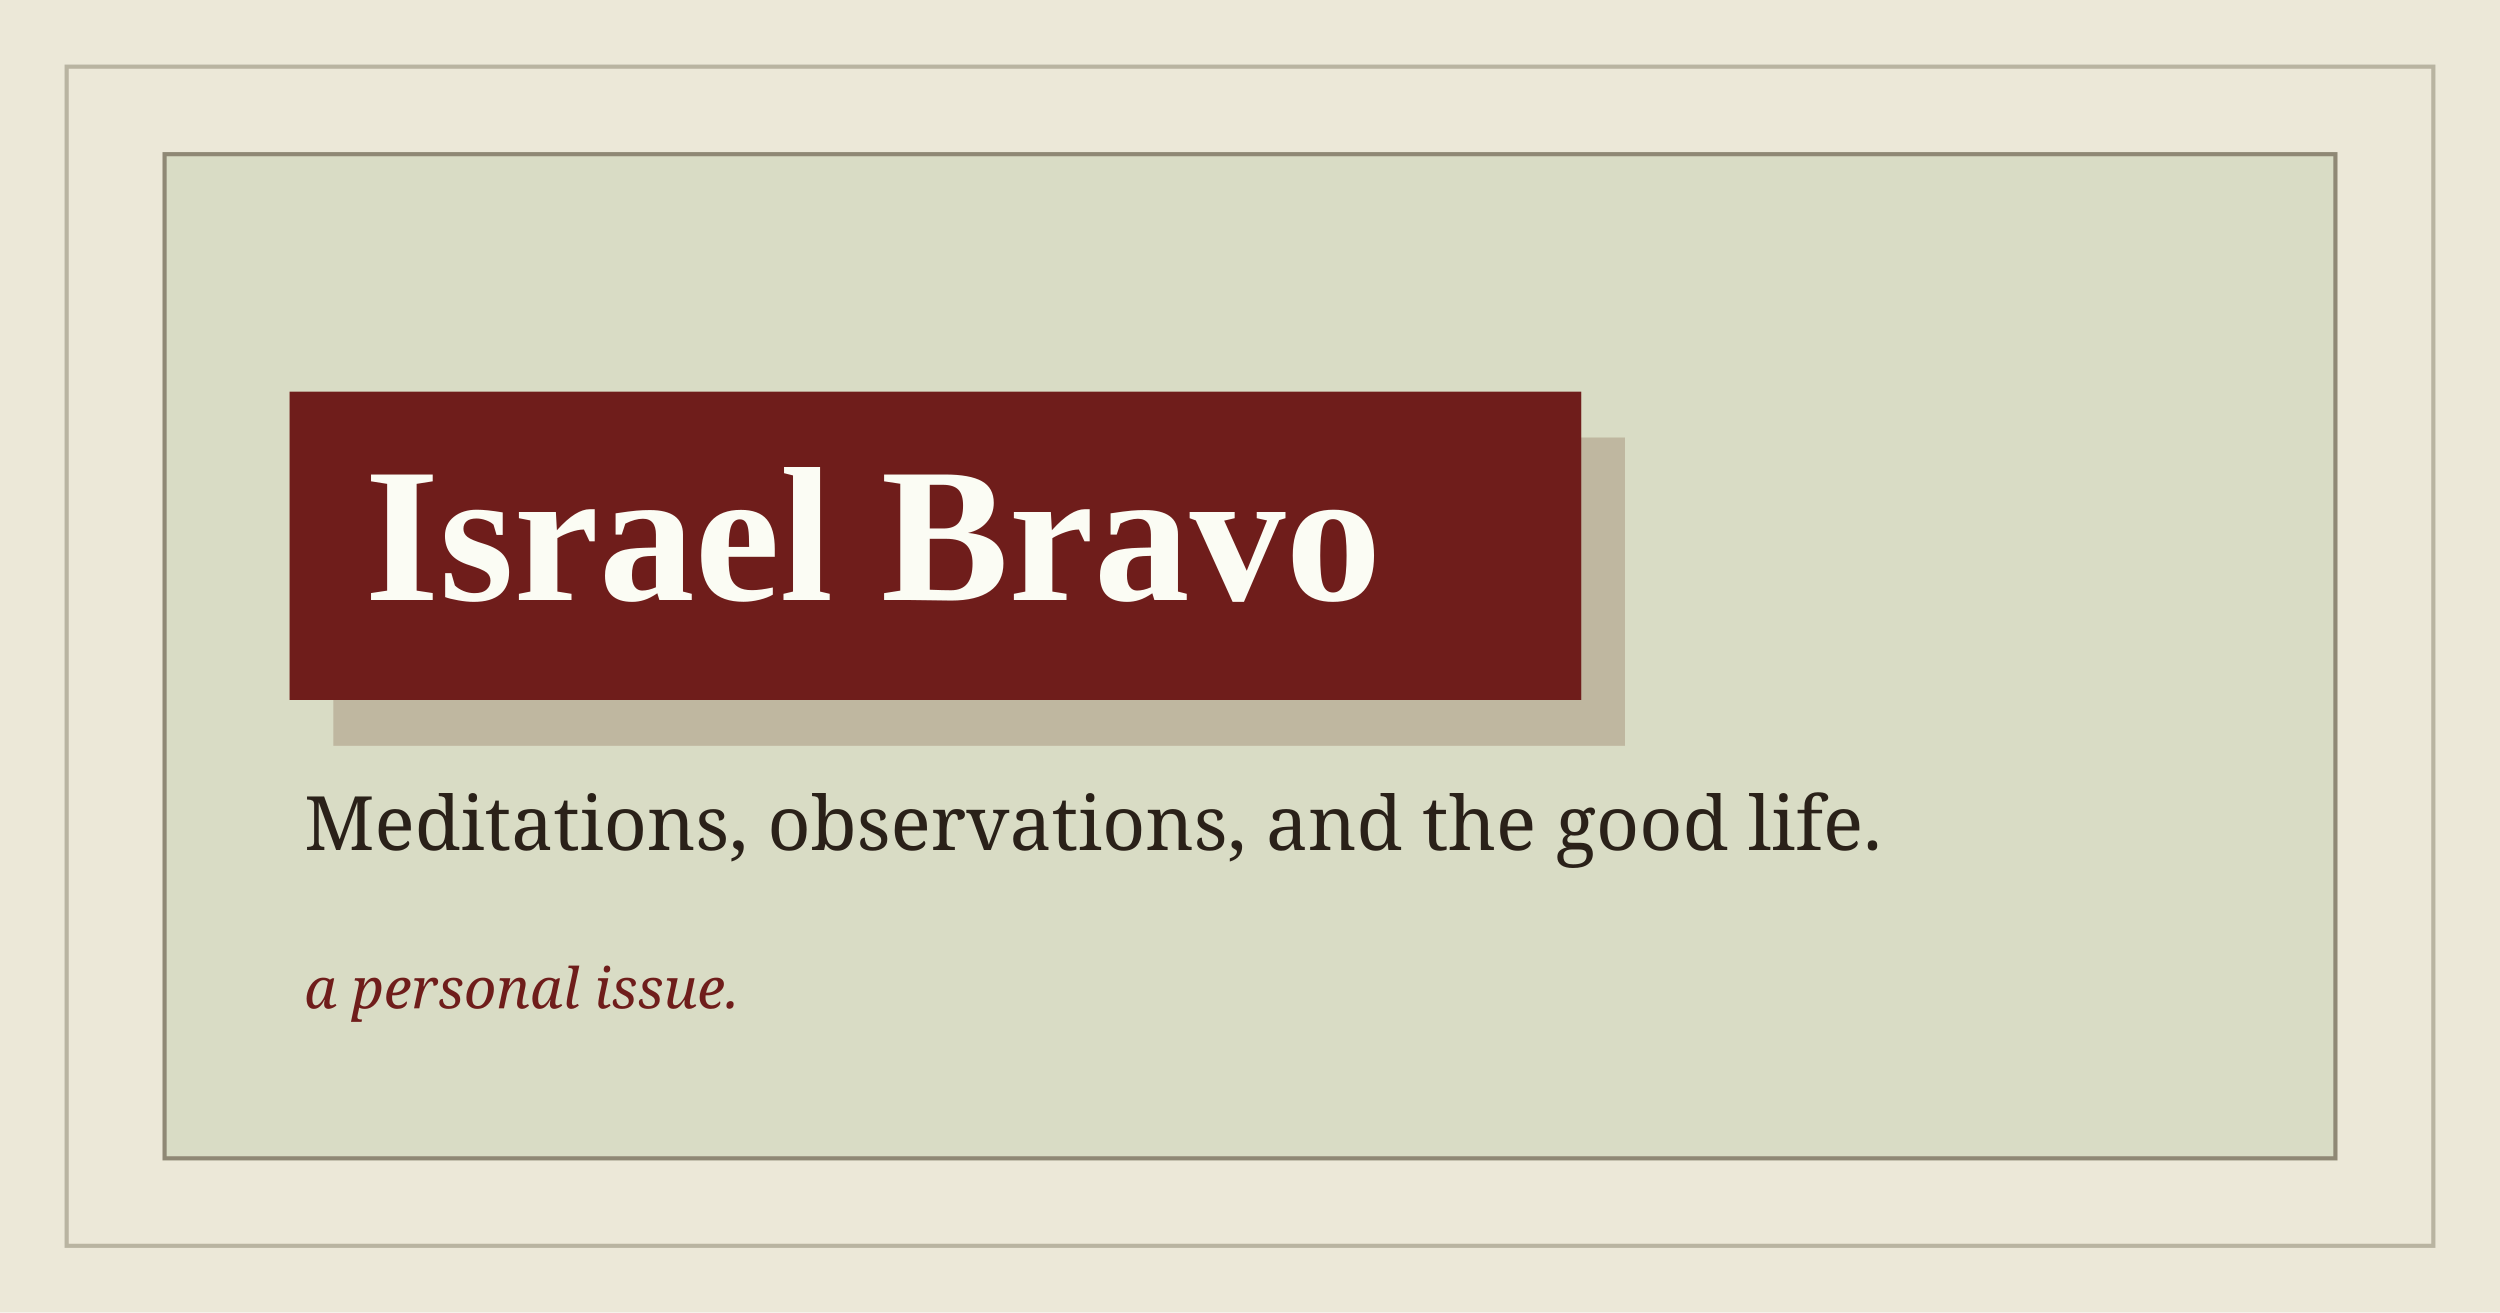
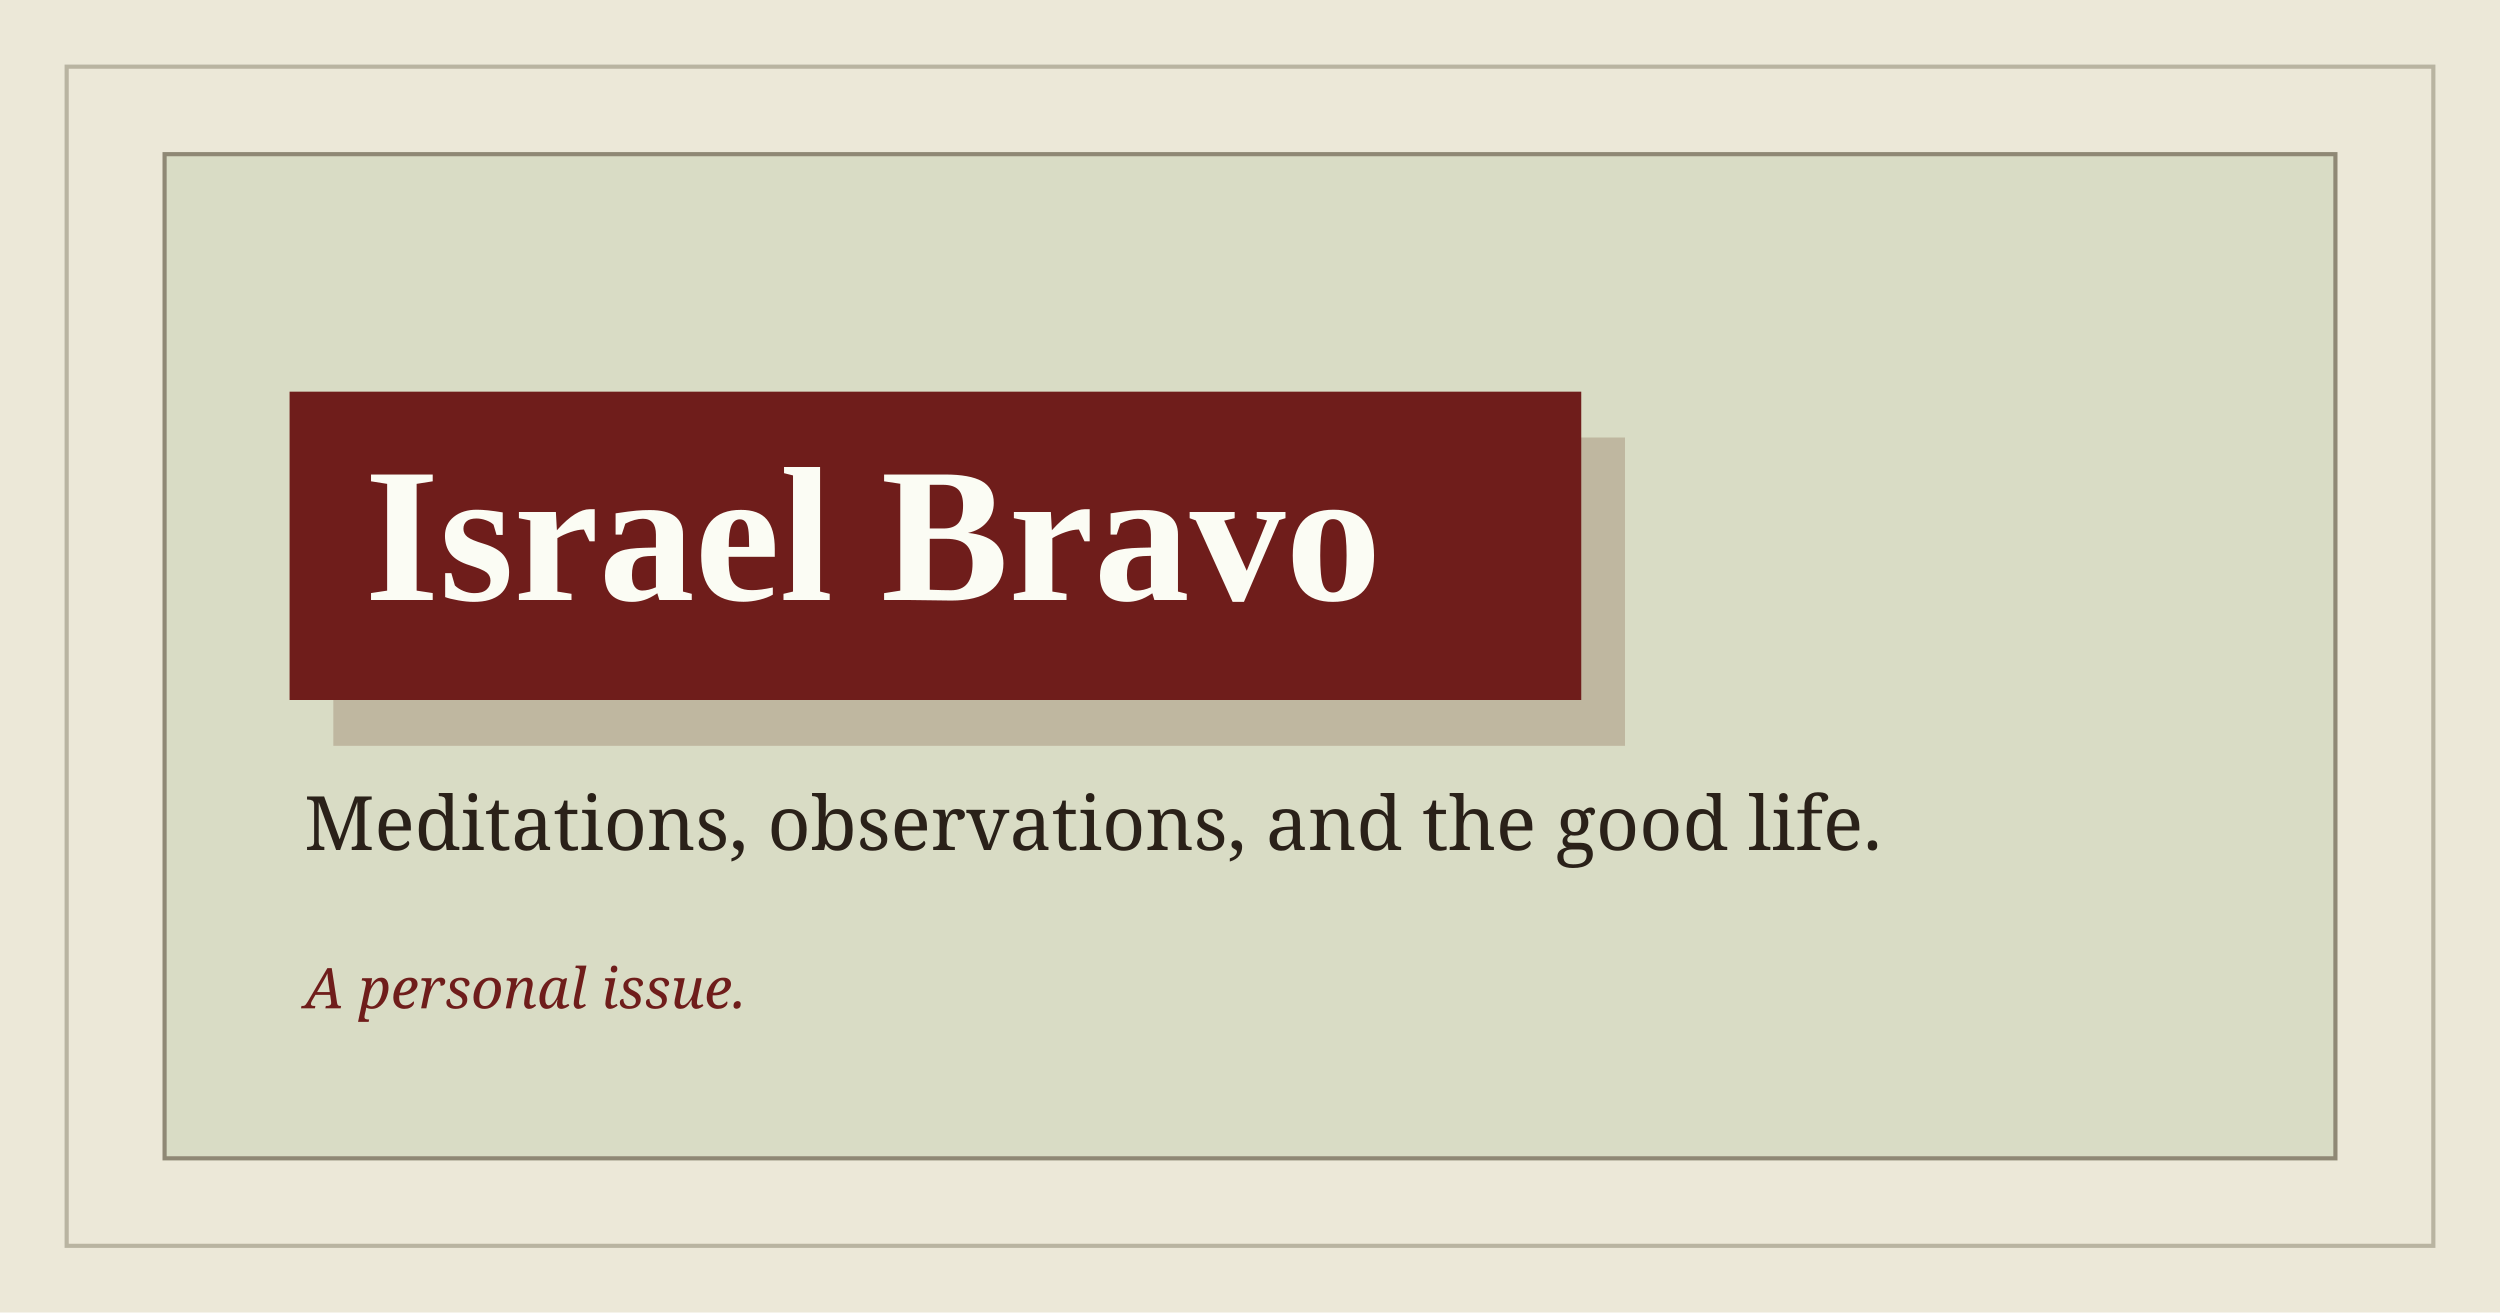
<svg xmlns="http://www.w3.org/2000/svg" viewBox="0 0 1200 630" width="1200" height="630">
  <rect width="1200" height="630" fill="#ece8d8" />
  <rect x="32" y="32" width="1136" height="566" fill="none" stroke="#8f8875" stroke-width="2" opacity="0.55" />
  <rect x="79" y="74" width="1042" height="482" fill="#d9dcc5" stroke="#8f8875" stroke-width="2" />
  <rect x="160" y="210" width="620" height="148" fill="#bfb7a0" />
  <rect x="139" y="188" width="620" height="148" fill="#6f1d1b" />
  <text x="175" y="288" font-family="Bodoni 72, Bodoni MT, Didot, Georgia, serif" font-size="92" font-weight="700" fill="#fbfcf4">Israel Bravo</text>
  <text x="146" y="408" font-family="Lora, Georgia, serif" font-size="36" fill="#2a2119">Meditations, observations, and the good life.</text>
-   <text x="146" y="484" font-family="Lora, Georgia, serif" font-size="27" font-style="italic" fill="#6f1d1b">a personal issue.</text>
+   <text x="146" y="484" font-family="Lora, Georgia, serif" font-size="27" font-style="italic" fill="#6f1d1b">A personal issue.</text>
</svg>
